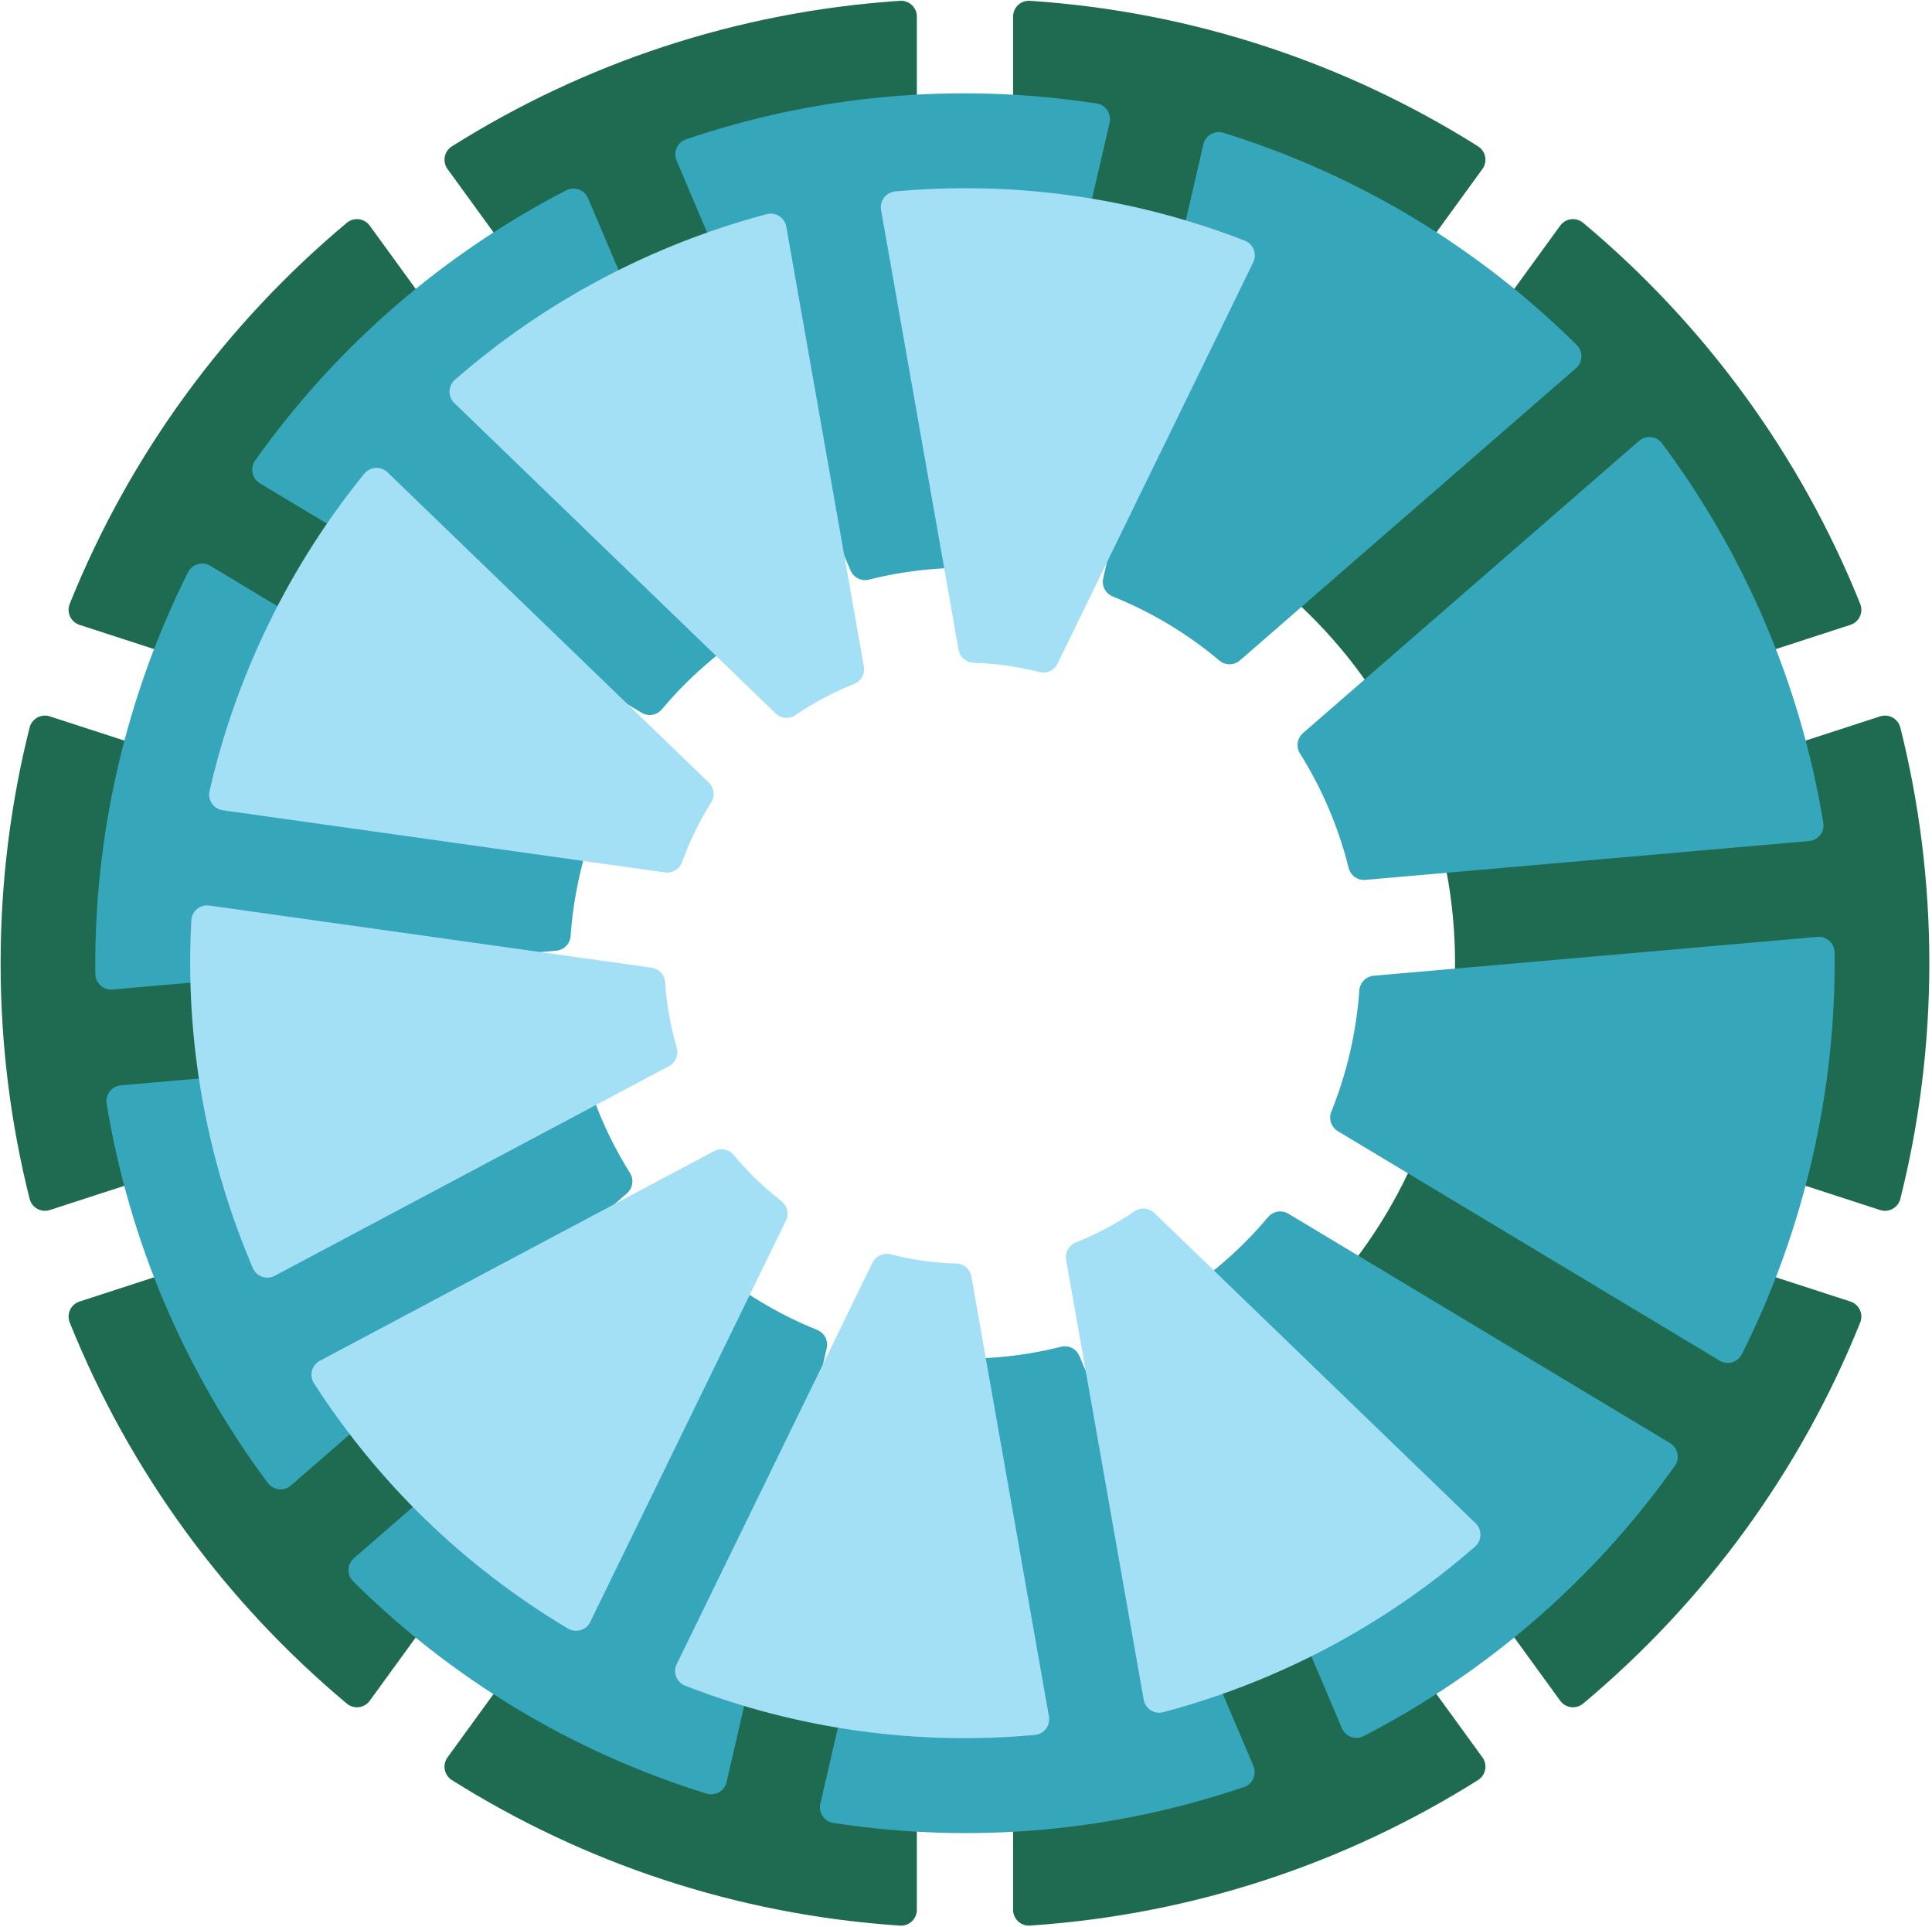
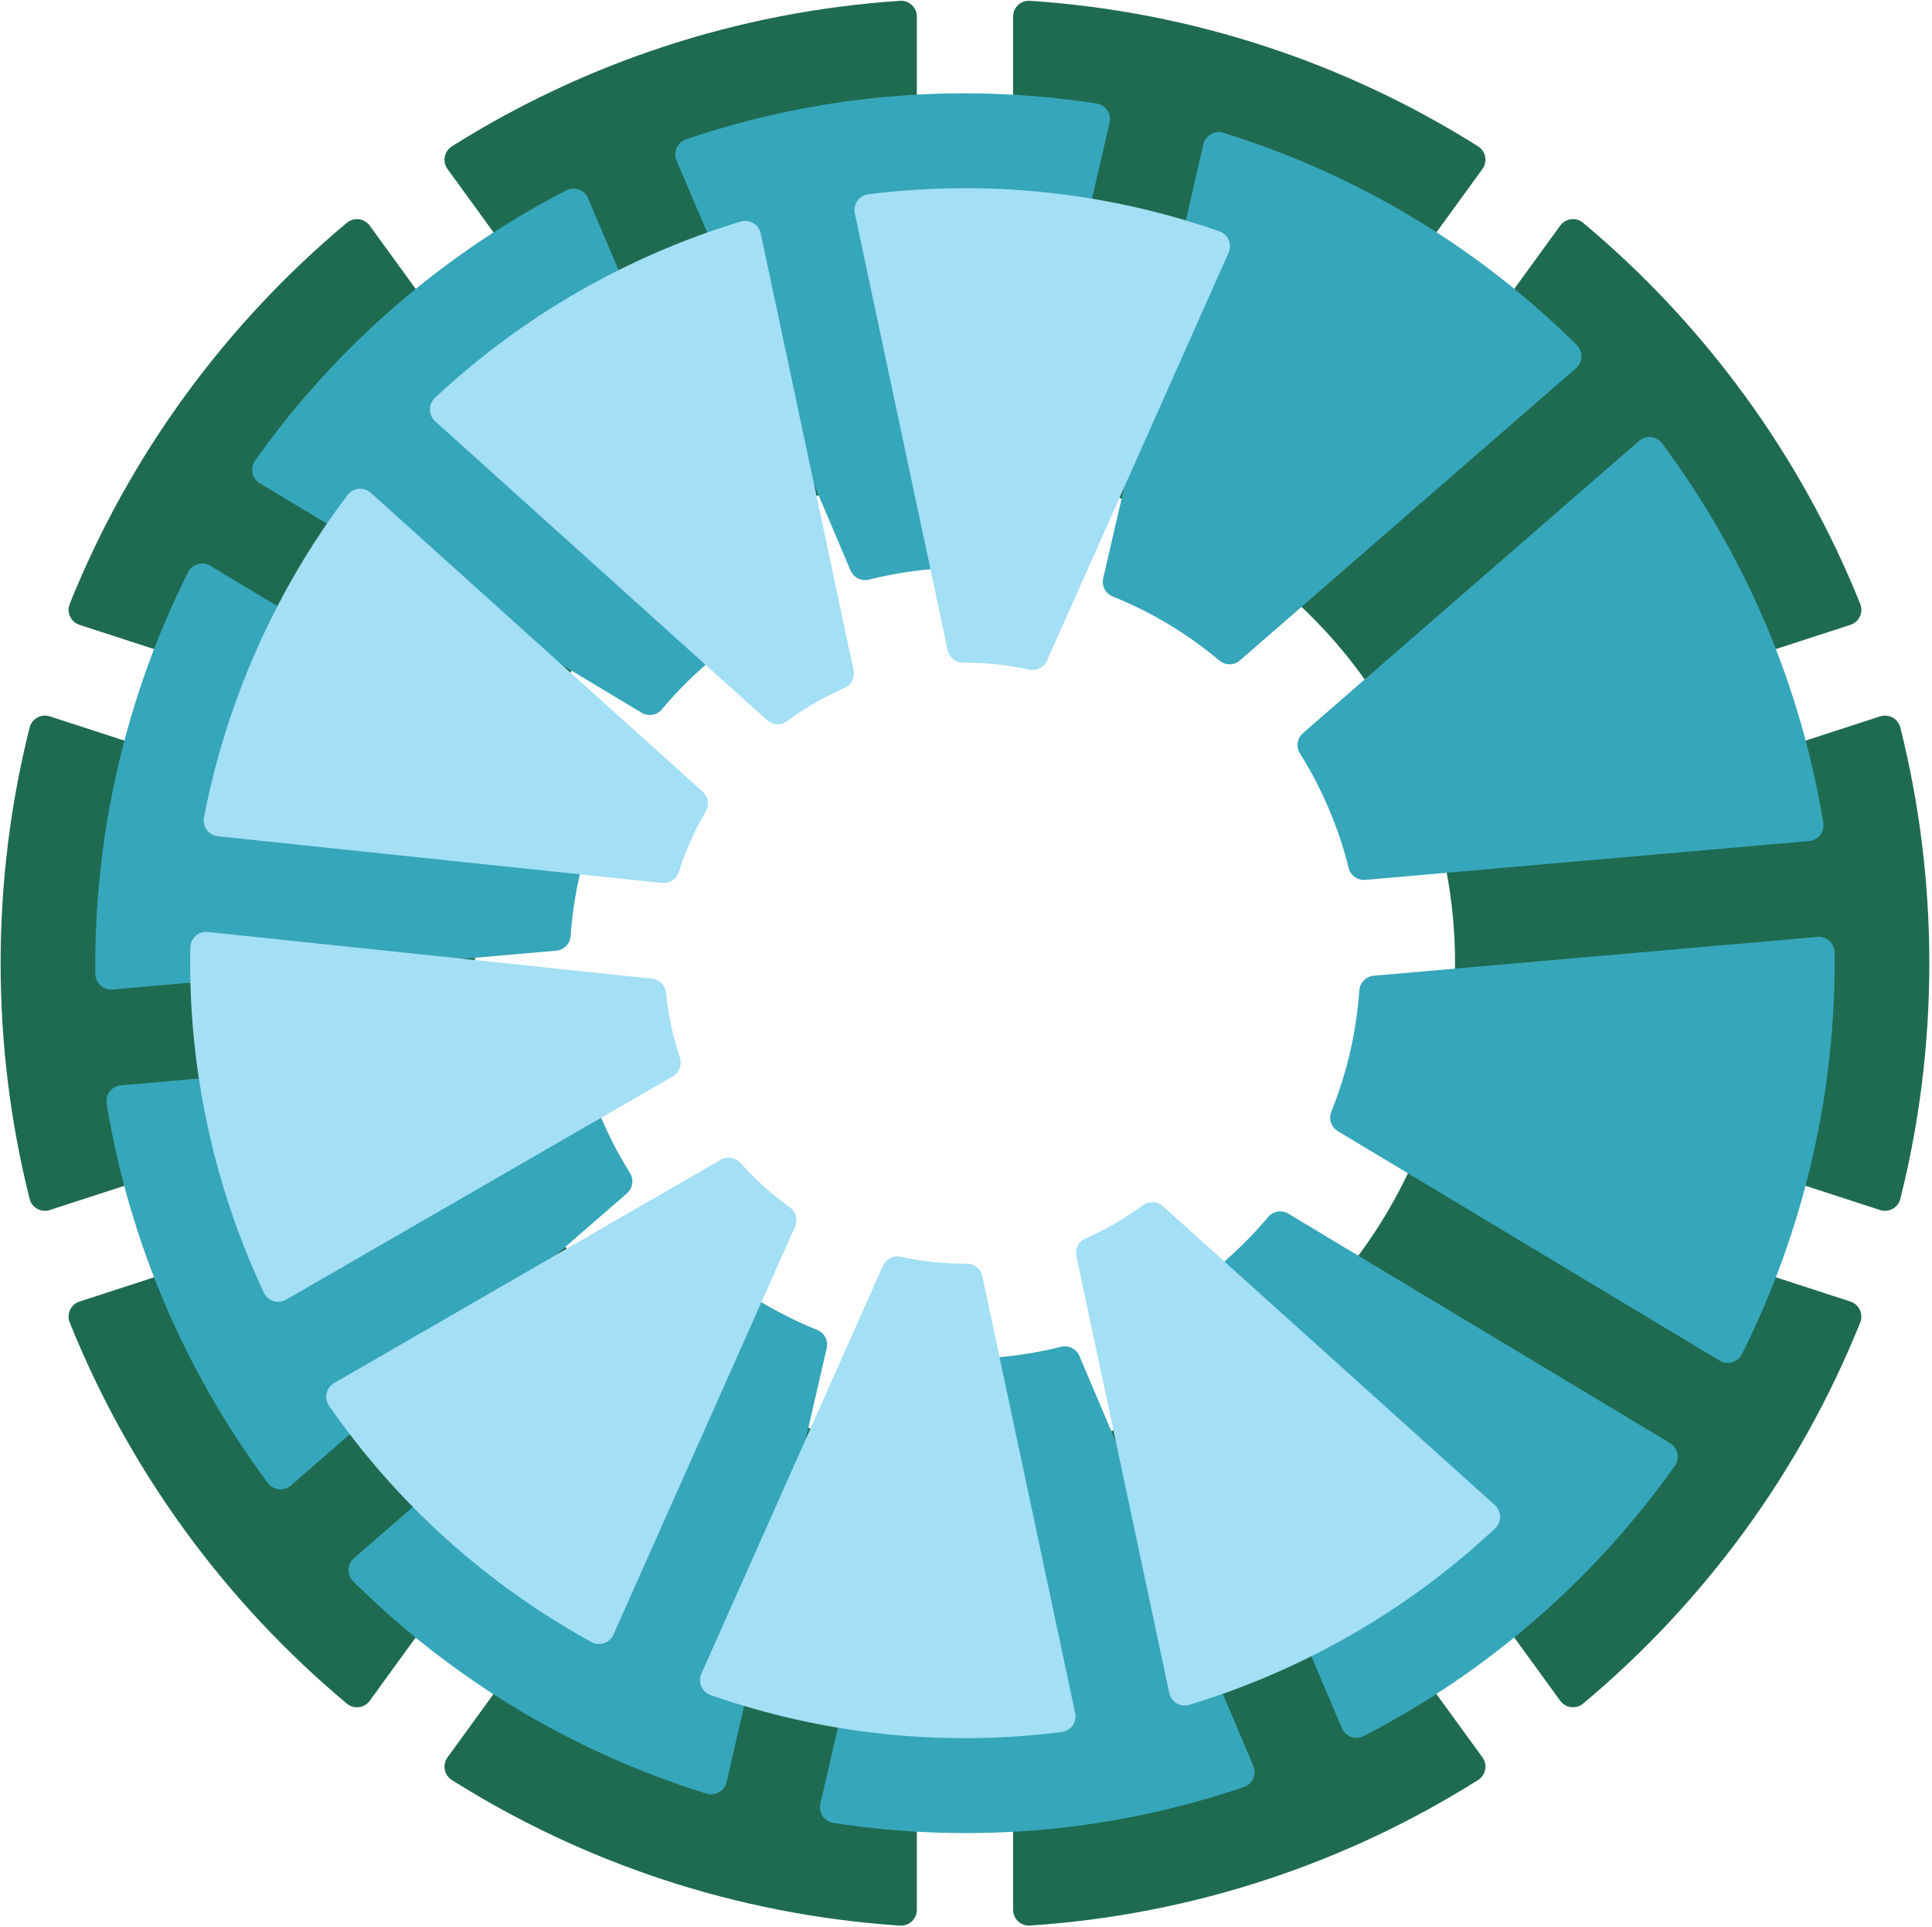
<svg xmlns="http://www.w3.org/2000/svg" width="305.52" height="304.58" viewBox="97.403 97.715 305.52 304.58">
  <defs>
    <linearGradient id="a">
      <stop stop-color="#1f6b51" offset="0" />
    </linearGradient>
    <linearGradient id="b">
      <stop stop-color="#36a6ba" offset="0" />
    </linearGradient>
    <linearGradient id="c">
      <stop stop-color="#a3dff5" offset="0" />
    </linearGradient>
  </defs>
-   <path d="m398.99 250c0 82.286-66.706 148.99-148.99 148.99s-148.99-66.706-148.99-148.99 66.706-148.99 148.99-148.99 148.99 66.706 148.99 148.99zm-148.99-69.673c-38.479 0-69.673 31.194-69.673 69.673s31.194 69.673 69.673 69.673 69.673-31.194 69.673-69.673-31.194-69.673-69.673-69.673z" fill="#5a6c9e" visibility="hidden" />
  <path d="m400 250c0 12.642-1.564 24.918-4.509 36.647l-66.879-21.731c0.911-4.832 1.388-9.819 1.388-14.916 0-5.098-0.477-10.084-1.388-14.916l66.879-21.731c2.945 11.729 4.509 24.005 4.509 36.647zm-139.89 149.66v-70.297c10.176-1.283 19.758-4.478 28.372-9.213l41.324 56.878c-20.435 12.865-44.194 20.935-69.696 22.632zm62.263-115.52 66.879 21.73c-9.309 23.18-24.239 43.499-43.102 59.268l-41.324-56.877c7.258-6.832 13.238-15.004 17.547-24.121zm-17.547-92.403 41.323-56.877c18.864 15.769 33.794 36.087 43.103 59.267l-66.879 21.731c-4.309-9.117-10.29-17.29-17.547-24.121zm-44.716-21.106v-70.297c25.502 1.697 49.26 9.767 69.696 22.632l-41.324 56.878c-8.615-4.735-18.196-7.93-28.372-9.213zm-160.11 79.368c0-12.642 1.564-24.918 4.509-36.647l66.879 21.731c-0.911 4.832-1.388 9.819-1.388 14.916 0 5.098 0.477 10.084 1.388 14.916l-66.879 21.731c-2.945-11.728-4.509-24.005-4.509-36.647zm139.89-149.66v70.297c-10.176 1.283-19.758 4.477-28.372 9.212l-41.324-56.878c20.436-12.864 44.194-20.934 69.696-22.631zm-62.264 115.52-66.879-21.73c9.309-23.181 24.24-43.5 43.104-59.269l41.323 56.876c-7.258 6.832-13.239 15.005-17.548 24.123zm17.548 92.404-41.323 56.877c-18.864-15.769-33.794-36.088-43.104-59.269l66.879-21.73c4.309 9.118 10.29 17.29 17.548 24.122zm44.716 21.105v70.297c-25.502-1.697-49.261-9.767-69.697-22.632l41.324-56.877c8.615 4.735 18.196 7.929 28.373 9.212z" fill="url(#a)" stroke="url(#a)" stroke-linejoin="round" stroke-width="5px" />
  <path transform="matrix(.97437 .22495 -.22495 .97437 62.645 -49.83)" d="m385 250c0 11.025-1.322 21.741-3.815 31.998l-66.986-21.765c0.527-3.333 0.801-6.751 0.801-10.233s-0.274-6.9-0.801-10.233l66.986-21.765c2.493 10.257 3.815 20.973 3.815 31.998zm-124.89 134.63v-70.408c6.91-1.079 13.459-3.246 19.467-6.321l41.389 56.968c-17.926 11.098-38.643 18.117-60.856 19.761zm47.851-105.17 66.985 21.765c-8.272 20.155-21.278 37.866-37.636 51.748l-41.388-56.965c4.833-4.824 8.91-10.404 12.039-16.548zm-12.04-75.464 41.388-56.966c16.358 13.883 29.365 31.594 37.637 51.749l-66.986 21.765c-3.129-6.144-7.206-11.724-12.039-16.548zm-35.811-18.213v-70.408c22.213 1.644 42.93 8.663 60.856 19.761l-41.389 56.968c-6.008-3.075-12.557-5.242-19.467-6.321zm-145.11 64.219c0-11.025 1.322-21.741 3.815-31.998l66.986 21.765c-0.527 3.333-0.801 6.751-0.801 10.233s0.274 6.9 0.801 10.233l-66.986 21.765c-2.493-10.257-3.815-20.973-3.815-31.998zm124.89-134.63v70.408c-6.91 1.078-13.459 3.245-19.467 6.32l-41.389-56.968c17.926-11.098 38.643-18.116 60.856-19.76zm-47.851 105.17-66.986-21.765c8.272-20.156 21.279-37.867 37.638-51.75l41.388 56.966c-4.833 4.824-8.911 10.405-12.04 16.549zm12.04 75.465-41.388 56.966c-16.358-13.883-29.366-31.595-37.638-51.75l66.986-21.765c3.129 6.144 7.207 11.725 12.04 16.549zm35.811 18.212v70.408c-22.213-1.644-42.931-8.663-60.857-19.761l41.39-56.967c6.008 3.074 12.557 5.241 19.467 6.32z" fill="url(#b)" stroke="url(#b)" stroke-linejoin="round" stroke-width="5px" />
-   <path d="m293.34 138.09-30.95 63.457c-3.623-0.931-7.291-1.437-10.939-1.541l-12.261-69.538c17.942-1.64 36.448 0.744 54.15 7.622zm-71.548 70.616-50.805-49.063c14.002-12.234 30.589-20.952 48.299-25.65l12.262 69.536c-3.421 1.357-6.696 3.091-9.756 5.177zm-79.644-11.313c4.124-8.455 9.111-16.209 14.801-23.207l50.806 49.062c-0.974 1.542-1.874 3.154-2.692 4.831-0.818 1.678-1.534 3.379-2.15 5.095l-69.94-9.829c2.011-8.792 5.051-17.496 9.175-25.952zm59.874 66.671-62.342 33.149c-7.202-16.848-10.545-35.287-9.525-53.853l69.941 9.829c0.24 3.696 0.89 7.344 1.926 10.875zm17.427 25.525-30.95 63.457c-16.318-9.715-29.59-22.831-39.344-37.98l62.346-33.149c2.327 2.811 4.984 5.389 7.948 7.672zm-12.782 72.317 30.95-63.456c3.623 0.93 7.291 1.435 10.94 1.539l12.261 69.538c-17.943 1.64-36.449-0.742-54.151-7.621zm71.547-70.616 50.805 49.062c-14.002 12.234-30.588 20.951-48.298 25.649l-12.261-69.534c3.42-1.357 6.694-3.091 9.754-5.177z" fill="url(#c)" stroke="url(#c)" stroke-linejoin="round" stroke-width="5px" />
+   <path transform="matrix(.99939 -.034899 .034899 .99939 -8.5726 8.8772)" d="m293.34 138.09-30.95 63.457c-3.623-0.931-7.291-1.437-10.939-1.541l-12.261-69.538c17.942-1.64 36.448 0.744 54.15 7.622zm-71.548 70.616-50.805-49.063c14.002-12.234 30.589-20.952 48.299-25.65l12.262 69.536c-3.421 1.357-6.696 3.091-9.756 5.177zm-79.644-11.313c4.124-8.455 9.111-16.209 14.801-23.207l50.806 49.062c-0.974 1.542-1.874 3.154-2.692 4.831-0.818 1.678-1.534 3.379-2.15 5.095l-69.94-9.829c2.011-8.792 5.051-17.496 9.175-25.952zm59.874 66.671-62.342 33.149c-7.202-16.848-10.545-35.287-9.525-53.853l69.941 9.829c0.24 3.696 0.89 7.344 1.926 10.875zm17.427 25.525-30.95 63.457c-16.318-9.715-29.59-22.831-39.344-37.98l62.346-33.149c2.327 2.811 4.984 5.389 7.948 7.672zm-12.782 72.317 30.95-63.456c3.623 0.93 7.291 1.435 10.94 1.539l12.261 69.538c-17.943 1.64-36.449-0.742-54.151-7.621zm71.547-70.616 50.805 49.062c-14.002 12.234-30.588 20.951-48.298 25.649l-12.261-69.534c3.42-1.357 6.694-3.091 9.754-5.177z" fill="url(#c)" stroke="url(#c)" stroke-linejoin="round" stroke-width="5px" />
</svg>
